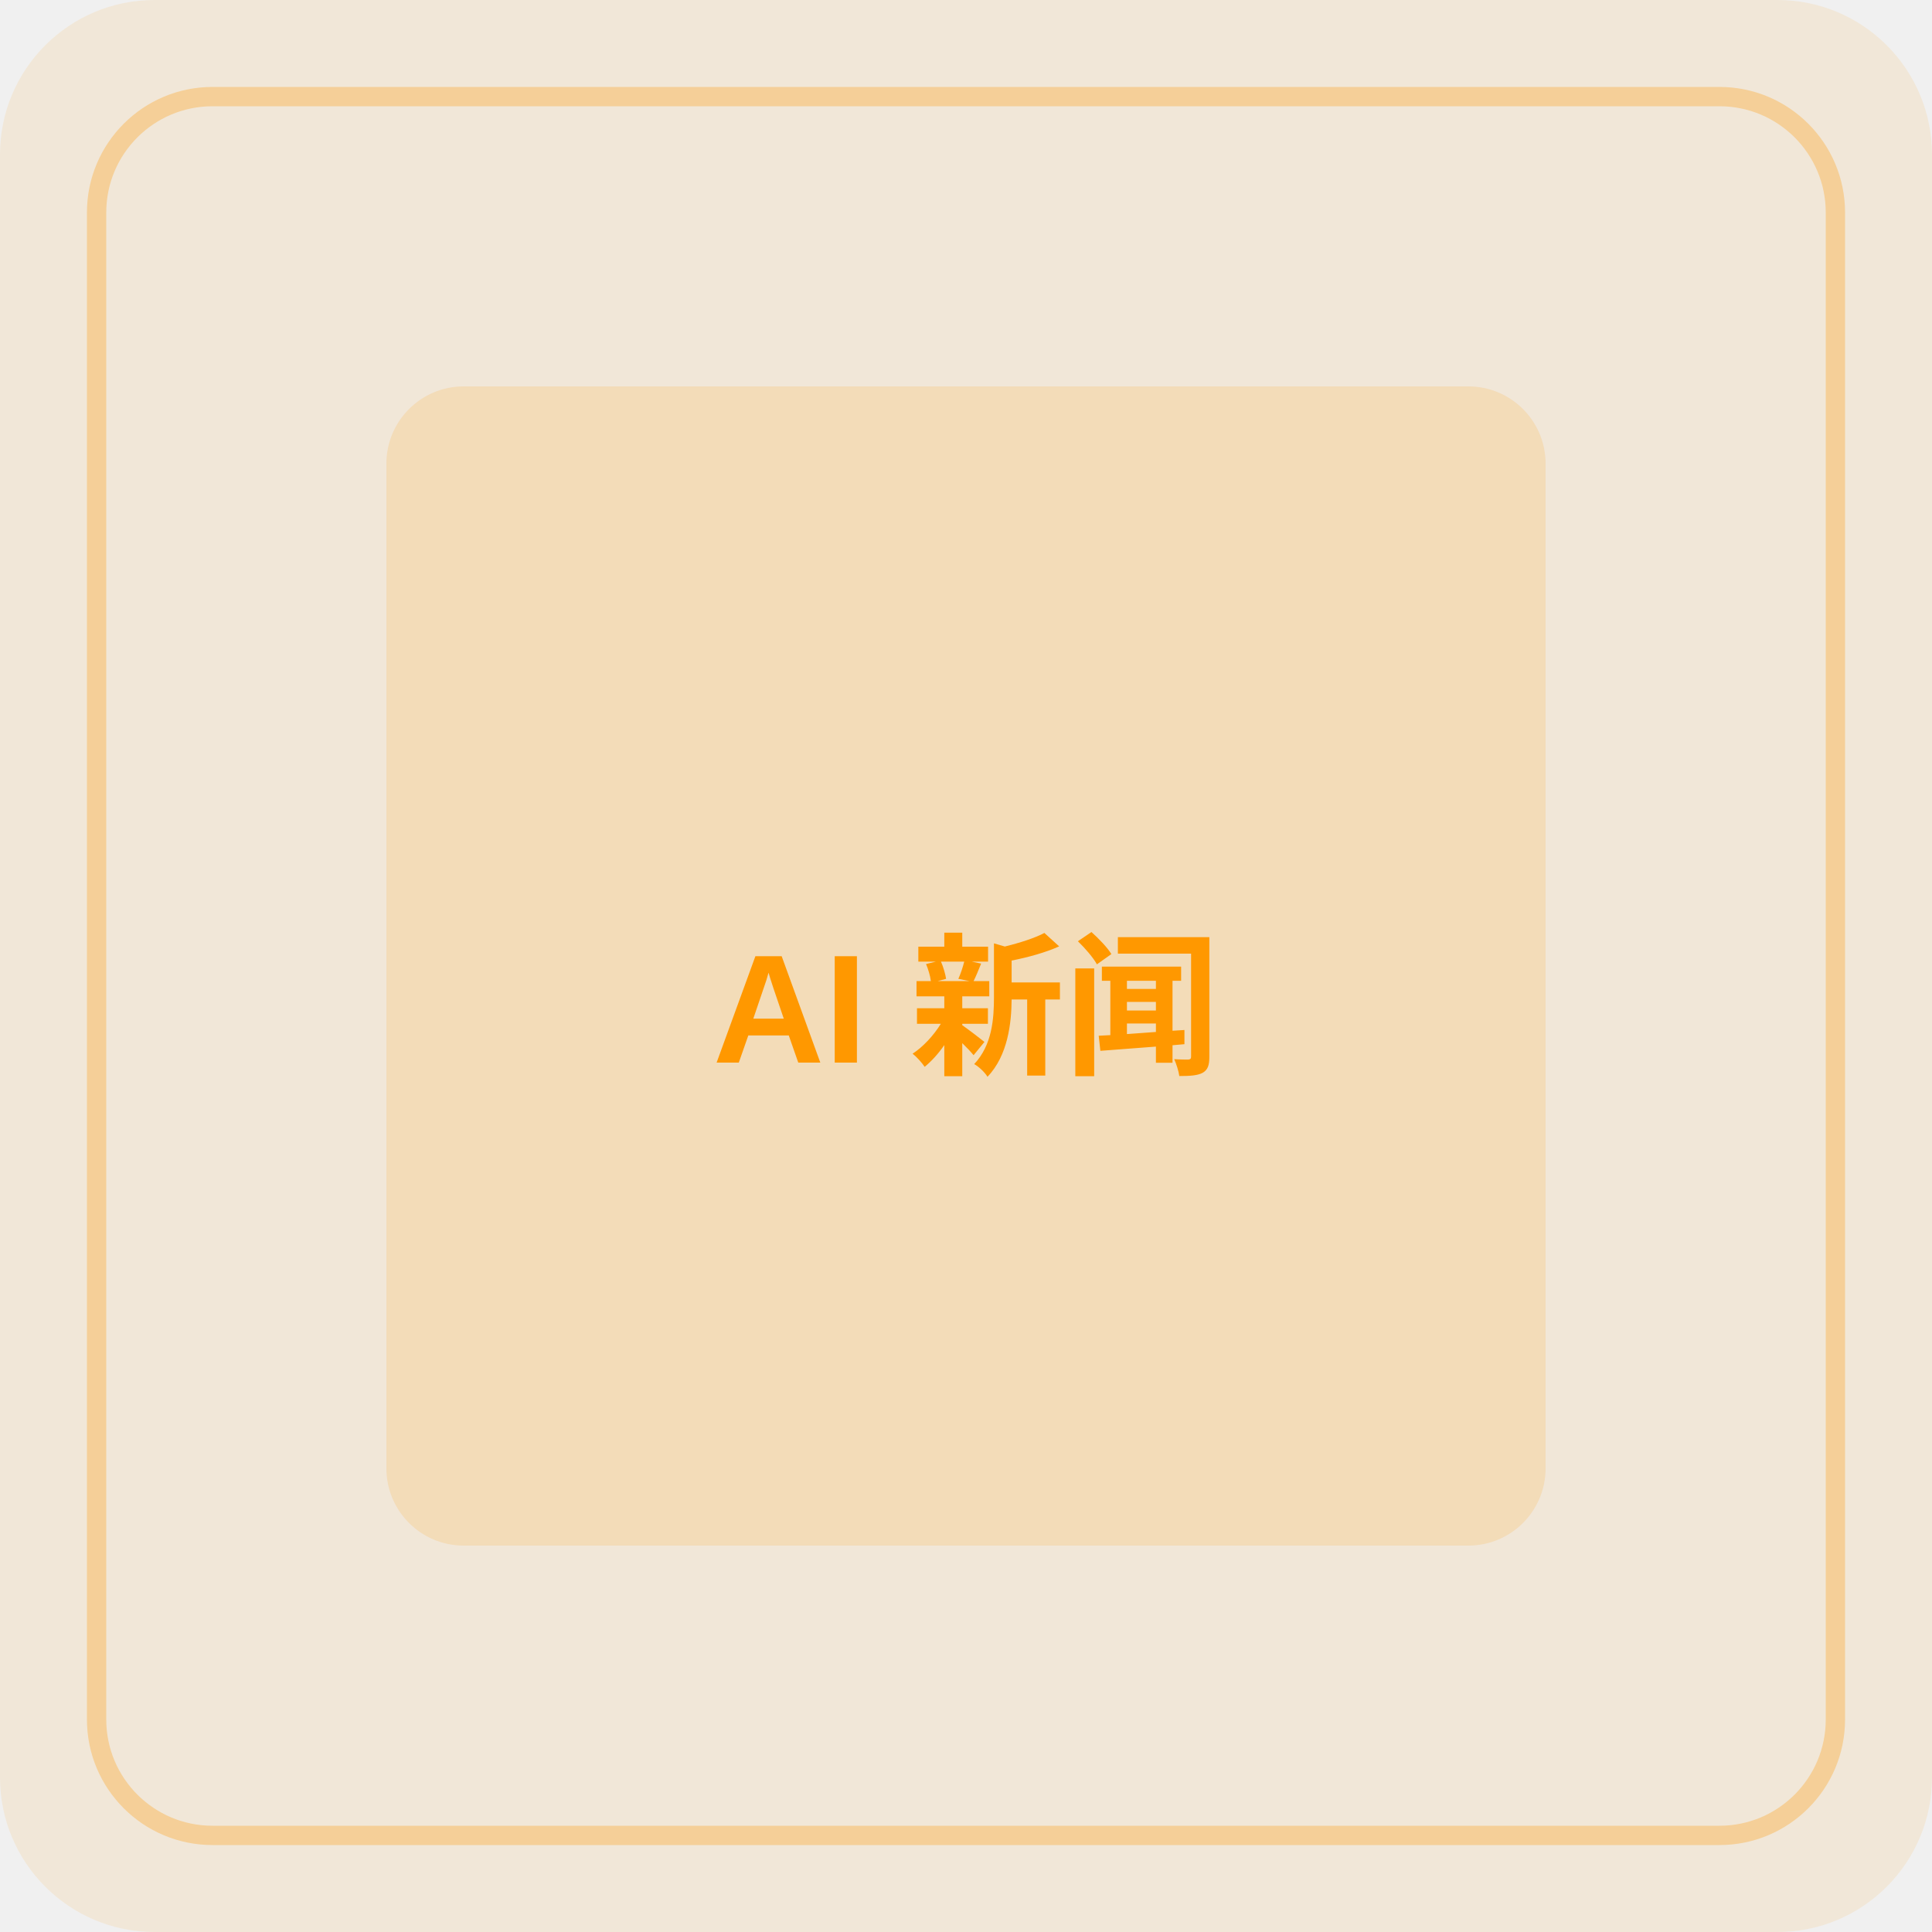
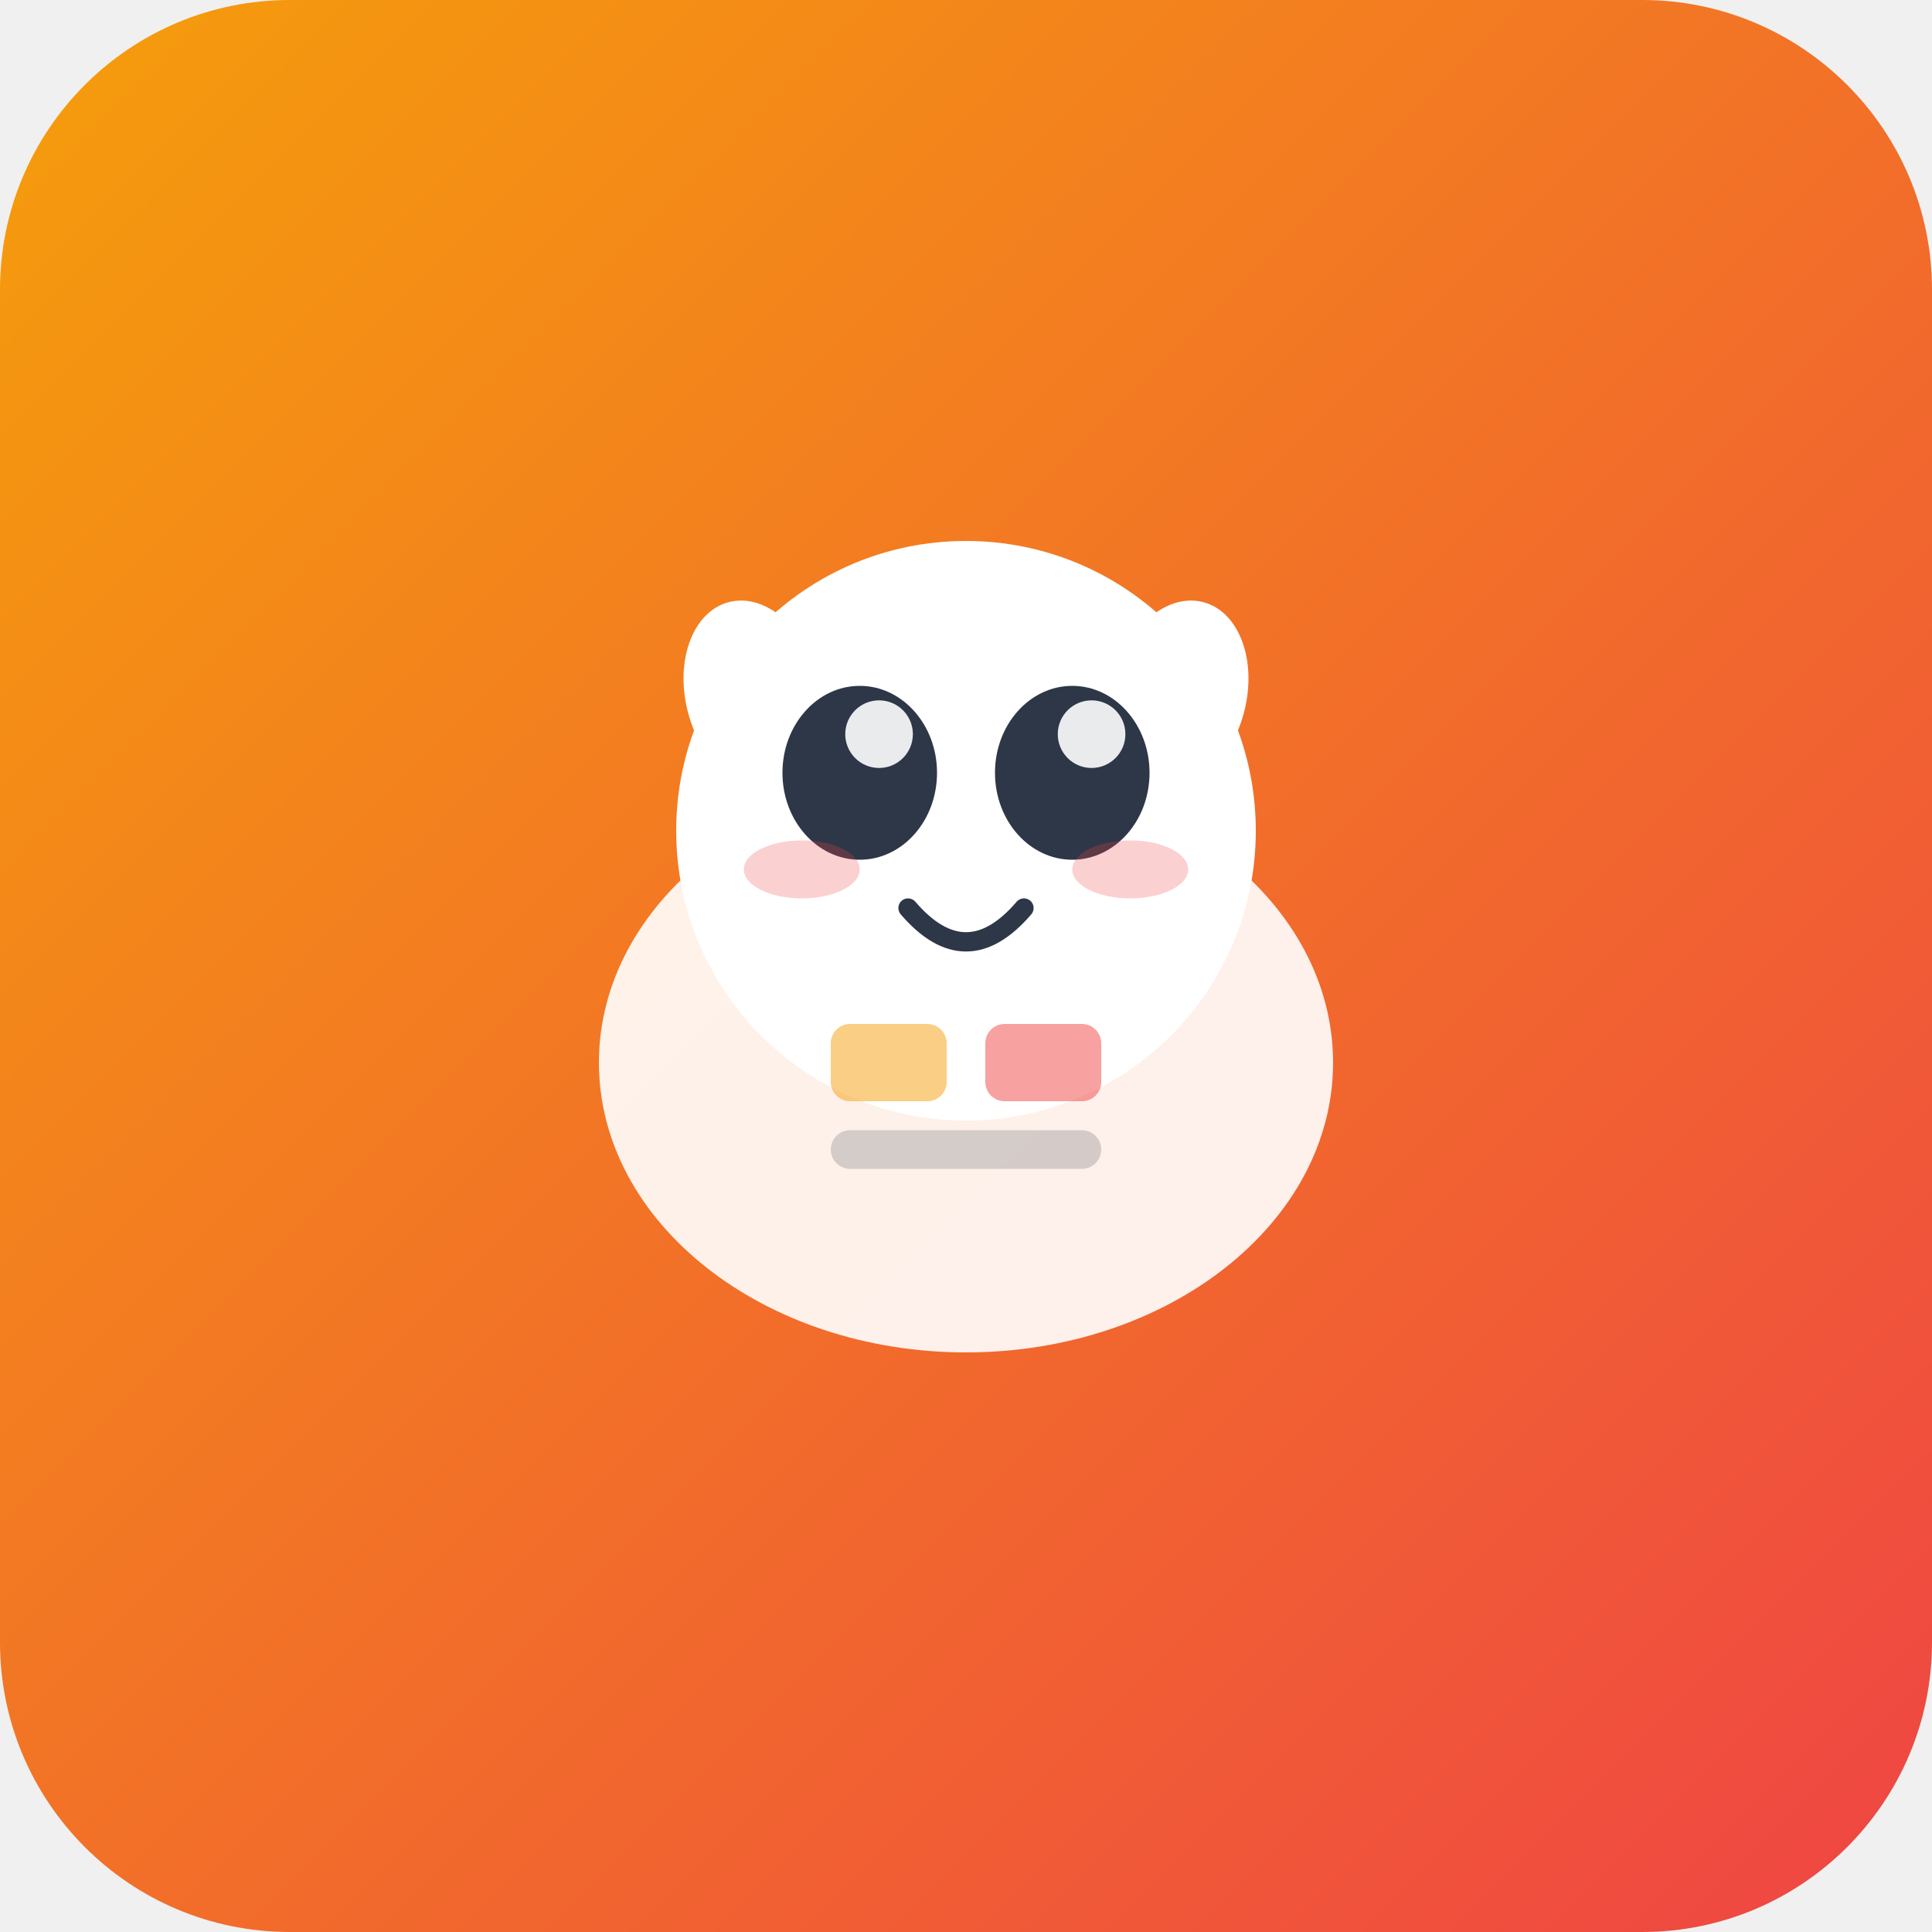
- <svg xmlns="http://www.w3.org/2000/svg" viewBox="0 0 200 200" width="200" height="200">
-   <rect width="200" height="200" rx="16" fill="#FF9800" opacity="0.1" />
-   <rect x="10" y="10" width="180" height="180" rx="12" fill="none" stroke="#FF9800" stroke-width="2" opacity="0.3" />
-   <rect x="40" y="40" width="120" height="120" rx="8" fill="#FF9800" opacity="0.15" />
-   <text x="100" y="110" text-anchor="middle" fill="#FF9800" font-size="16" font-weight="bold" font-family="Arial">AI 新闻</text>
+ <svg xmlns="http://www.w3.org/2000/svg" width="200" height="200" viewBox="0 0 200 200">
+   <defs>
+     <linearGradient id="g" x1="0%" y1="0%" x2="100%" y2="100%">
+       <stop offset="0%" style="stop-color:#f59e0b;stop-opacity:1" />
+       <stop offset="100%" style="stop-color:#ef4444;stop-opacity:1" />
+     </linearGradient>
+   </defs>
+   <rect width="200" height="200" rx="30" fill="url(#g)" />
+   <g transform="translate(100,100)">
+     <ellipse cx="0" cy="10" rx="38" ry="30" fill="white" opacity="0.9" />
+     <circle cx="0" cy="-14" r="30" fill="white" />
+     <ellipse cx="-22" cy="-28" rx="7" ry="10" fill="white" transform="rotate(-15,-22,-28)" />
+     <ellipse cx="22" cy="-28" rx="7" ry="10" fill="white" transform="rotate(15,22,-28)" />
+     <ellipse cx="-11" cy="-20" rx="8" ry="9" fill="#2D3748" />
+     <ellipse cx="11" cy="-20" rx="8" ry="9" fill="#2D3748" />
+     <circle cx="-9" cy="-24" r="3.5" fill="white" opacity="0.9" />
+     <circle cx="13" cy="-24" r="3.5" fill="white" opacity="0.9" />
+     <ellipse cx="-17" cy="-10" rx="6" ry="3" fill="#ef4444" opacity="0.25" />
+     <ellipse cx="17" cy="-10" rx="6" ry="3" fill="#ef4444" opacity="0.25" />
+     <path d="M-6,-6 Q0,1 6,-6" stroke="#2D3748" stroke-width="2" fill="none" stroke-linecap="round" />
+     <rect x="-14" y="6" width="12" height="8" rx="2" fill="#f59e0b" opacity="0.5" />
+     <rect x="2" y="6" width="12" height="8" rx="2" fill="#ef4444" opacity="0.5" />
+     <rect x="-14" y="17" width="28" height="4" rx="2" fill="#2D3748" opacity="0.2" />
+   </g>
</svg>
